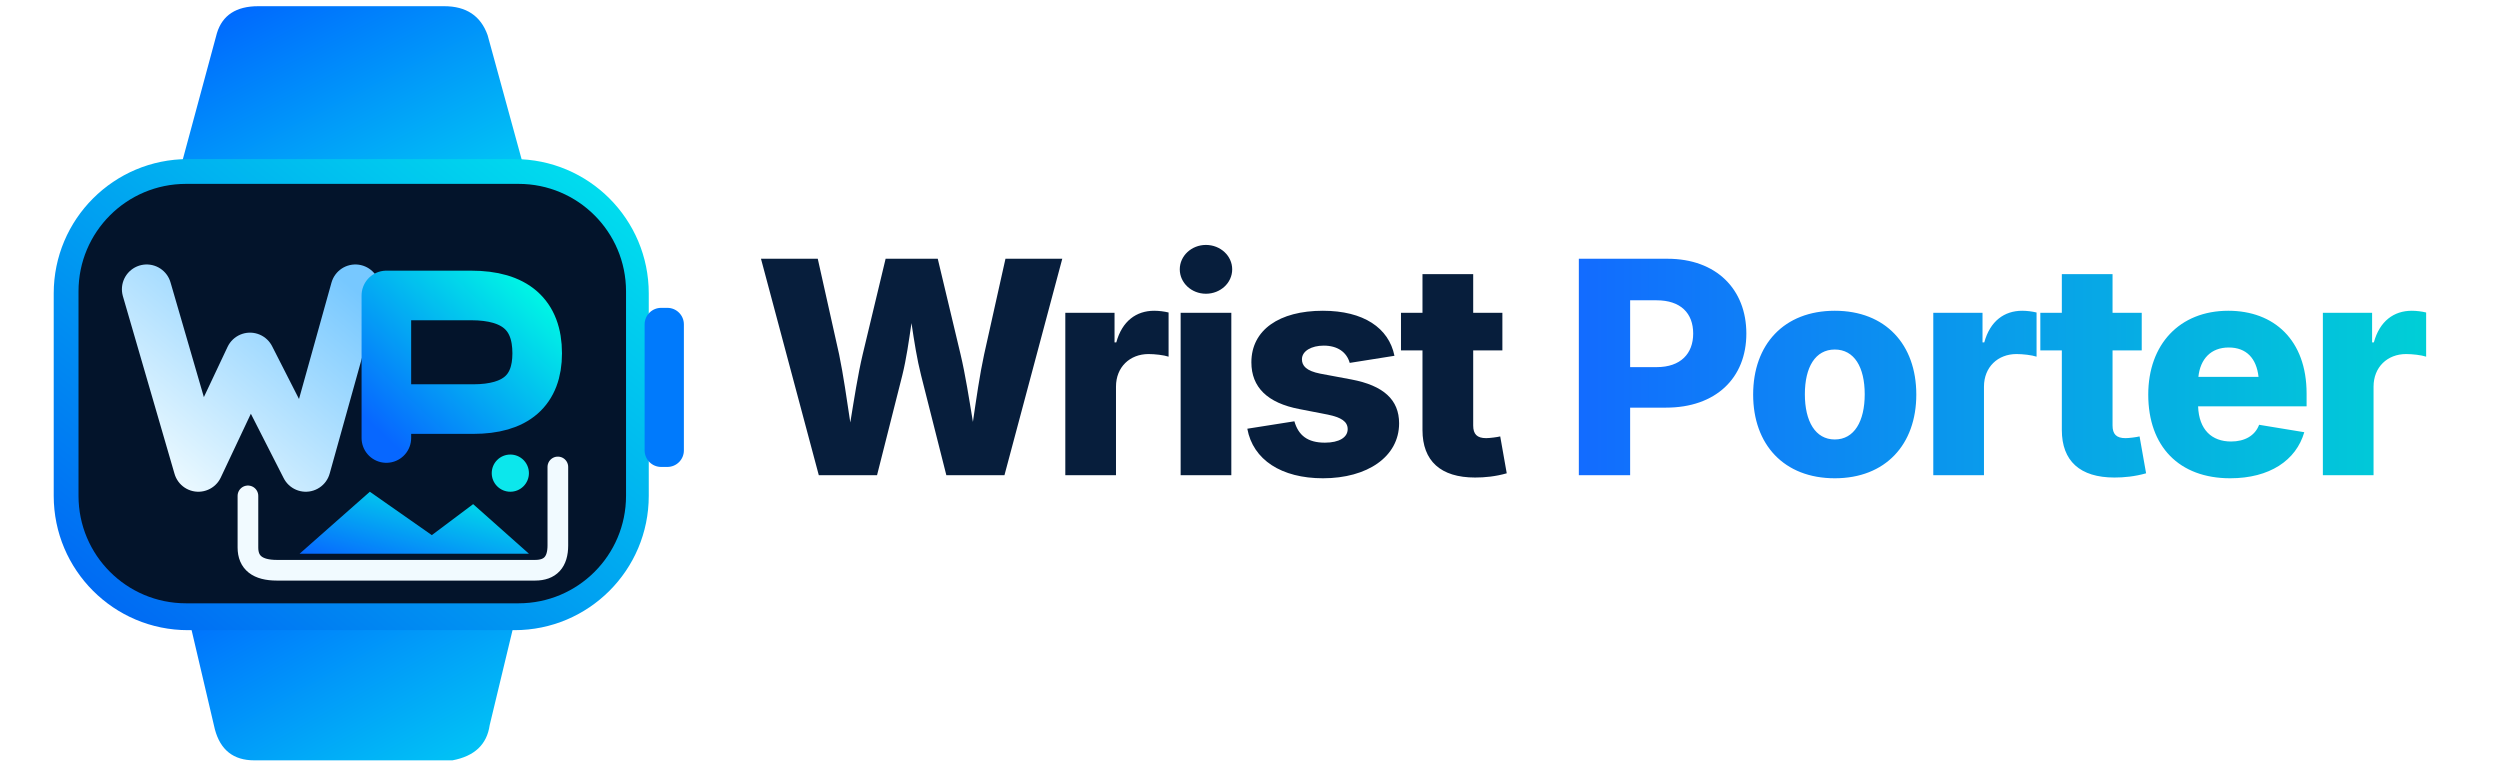
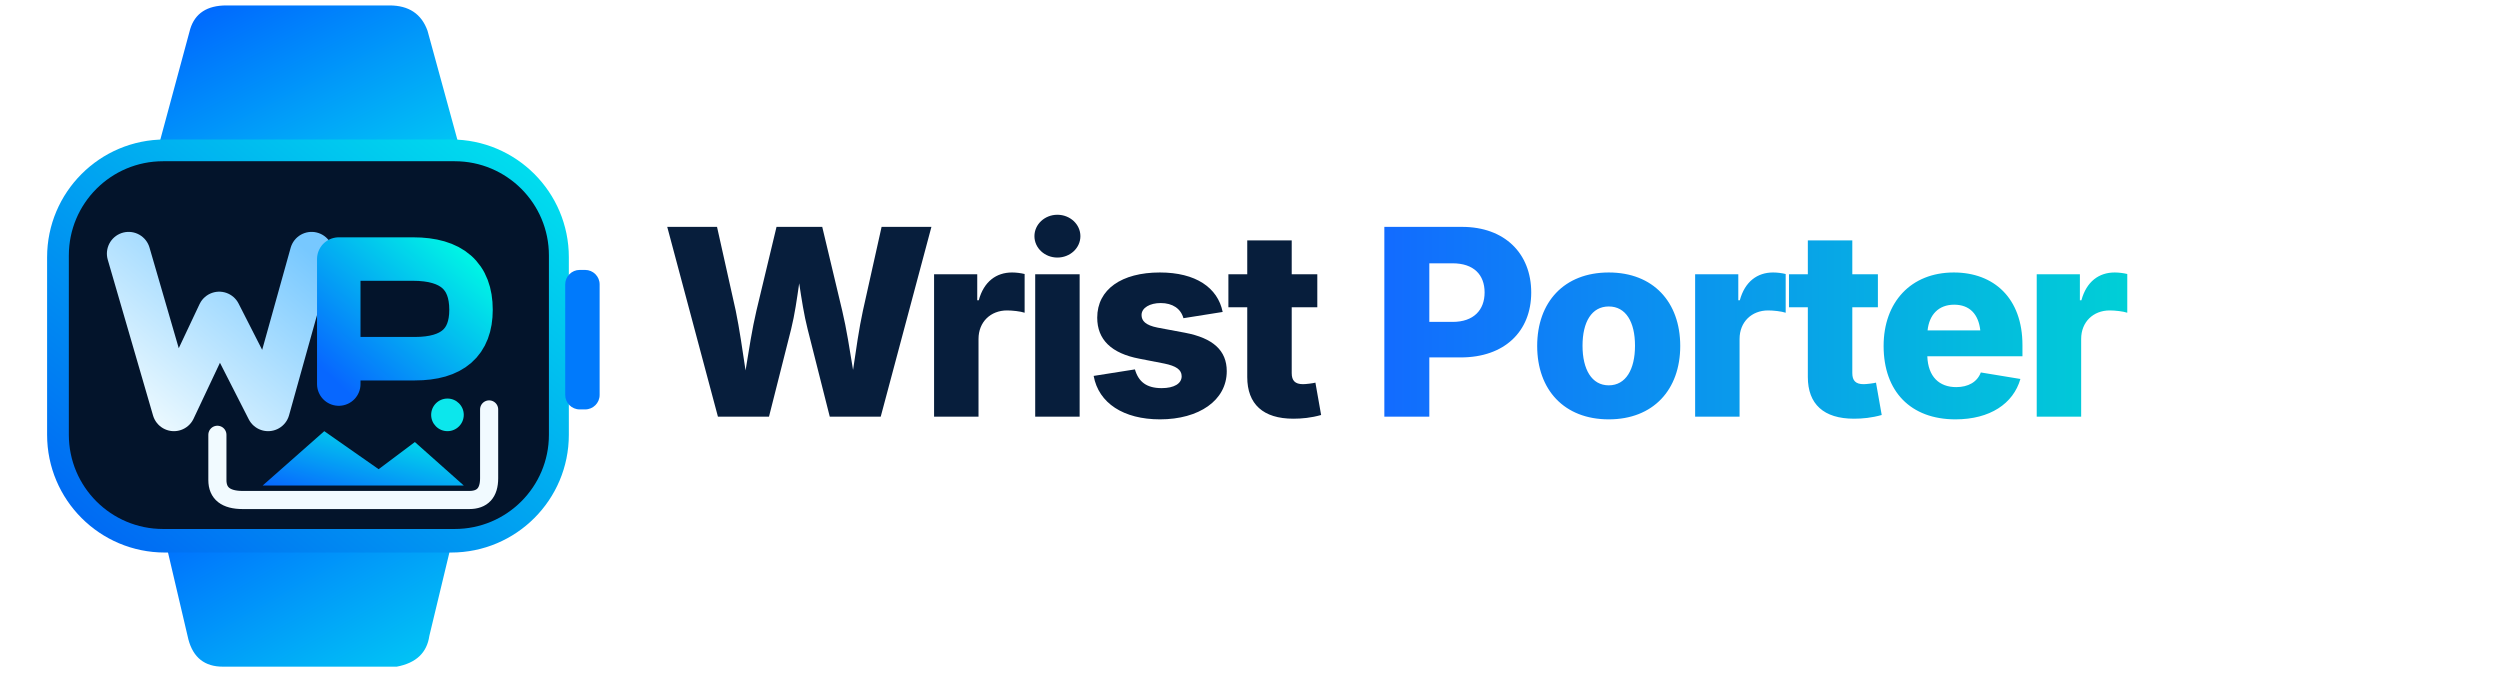
- <svg xmlns="http://www.w3.org/2000/svg" viewBox="0 0 1210 372" width="1210" height="372">
+ <svg xmlns="http://www.w3.org/2000/svg" viewBox="0 0 1380 372" width="1380" height="372">
  <defs>
    <linearGradient id="strap" x1="0" x2="1" y1="0" y2="1">
      <stop stop-color="#005fff" />
      <stop offset="1" stop-color="#01cdf4" />
    </linearGradient>
    <linearGradient id="bezel" x1="0" x2="1" y1="1" y2="0">
      <stop stop-color="#0061f4" />
      <stop offset="1" stop-color="#00e6ed" />
    </linearGradient>
    <linearGradient id="letter" x1="0" x2="1" y1="1" y2="0">
      <stop stop-color="#eefaff" />
      <stop offset="1" stop-color="#77c8ff" />
    </linearGradient>
    <linearGradient id="blue" x1="0" x2="1" y1="1" y2="0">
      <stop stop-color="#0767ff" />
      <stop offset="1" stop-color="#00f4e5" />
    </linearGradient>
    <linearGradient id="word" x1="0" y1="0" x2="1" y2="0">
      <stop stop-color="#126bff" />
      <stop offset="1" stop-color="#00cfd6" />
    </linearGradient>
  </defs>
  <g transform="translate(0 0)">
    <g>
      <path d="M85 90 105 16Q109 3 125 3H215Q231 3 236 17L256 90Z" fill="url(#strap)" />
      <path d="M85 272H256L237 351Q235 365 219 368H123Q108 368 104 353Z" fill="url(#strap)" />
      <rect x="26" y="77" width="288" height="228" rx="65" fill="url(#bezel)" />
      <rect x="38" y="89" width="265" height="203" rx="52" fill="#03142b" />
      <rect x="312" y="149" width="19" height="77" rx="8" fill="#007afc" />
      <path d="M71 140 96 226 121 173 148 226 172 140" fill="none" stroke="url(#letter)" stroke-width="24" stroke-linecap="round" stroke-linejoin="round" />
      <path d="M187 212V143H228Q260 143 260 171Q260 198 229 198H188" stroke="url(#blue)" stroke-width="24" stroke-linecap="round" stroke-linejoin="round" fill="none" />
      <path d="M120 240V265Q120 276 134 276H259Q270 276 270 264V226" fill="none" stroke="#f1faff" stroke-width="10" stroke-linecap="round" />
      <path d="M145 268 179 238 209 259 229 244 256 268Z" fill="url(#blue)" />
      <circle cx="247" cy="229" r="9" fill="#0ce7ec" />
    </g>
  </g>
  <g font-family="Segoe UI, Inter, DejaVu Sans, Arial, sans-serif" font-size="144" font-weight="800" letter-spacing="-5">
    <text x="365" y="230" fill="#071e3c">Wrist</text>
    <text x="756" y="230" fill="url(#word)">Porter</text>
  </g>
</svg>
